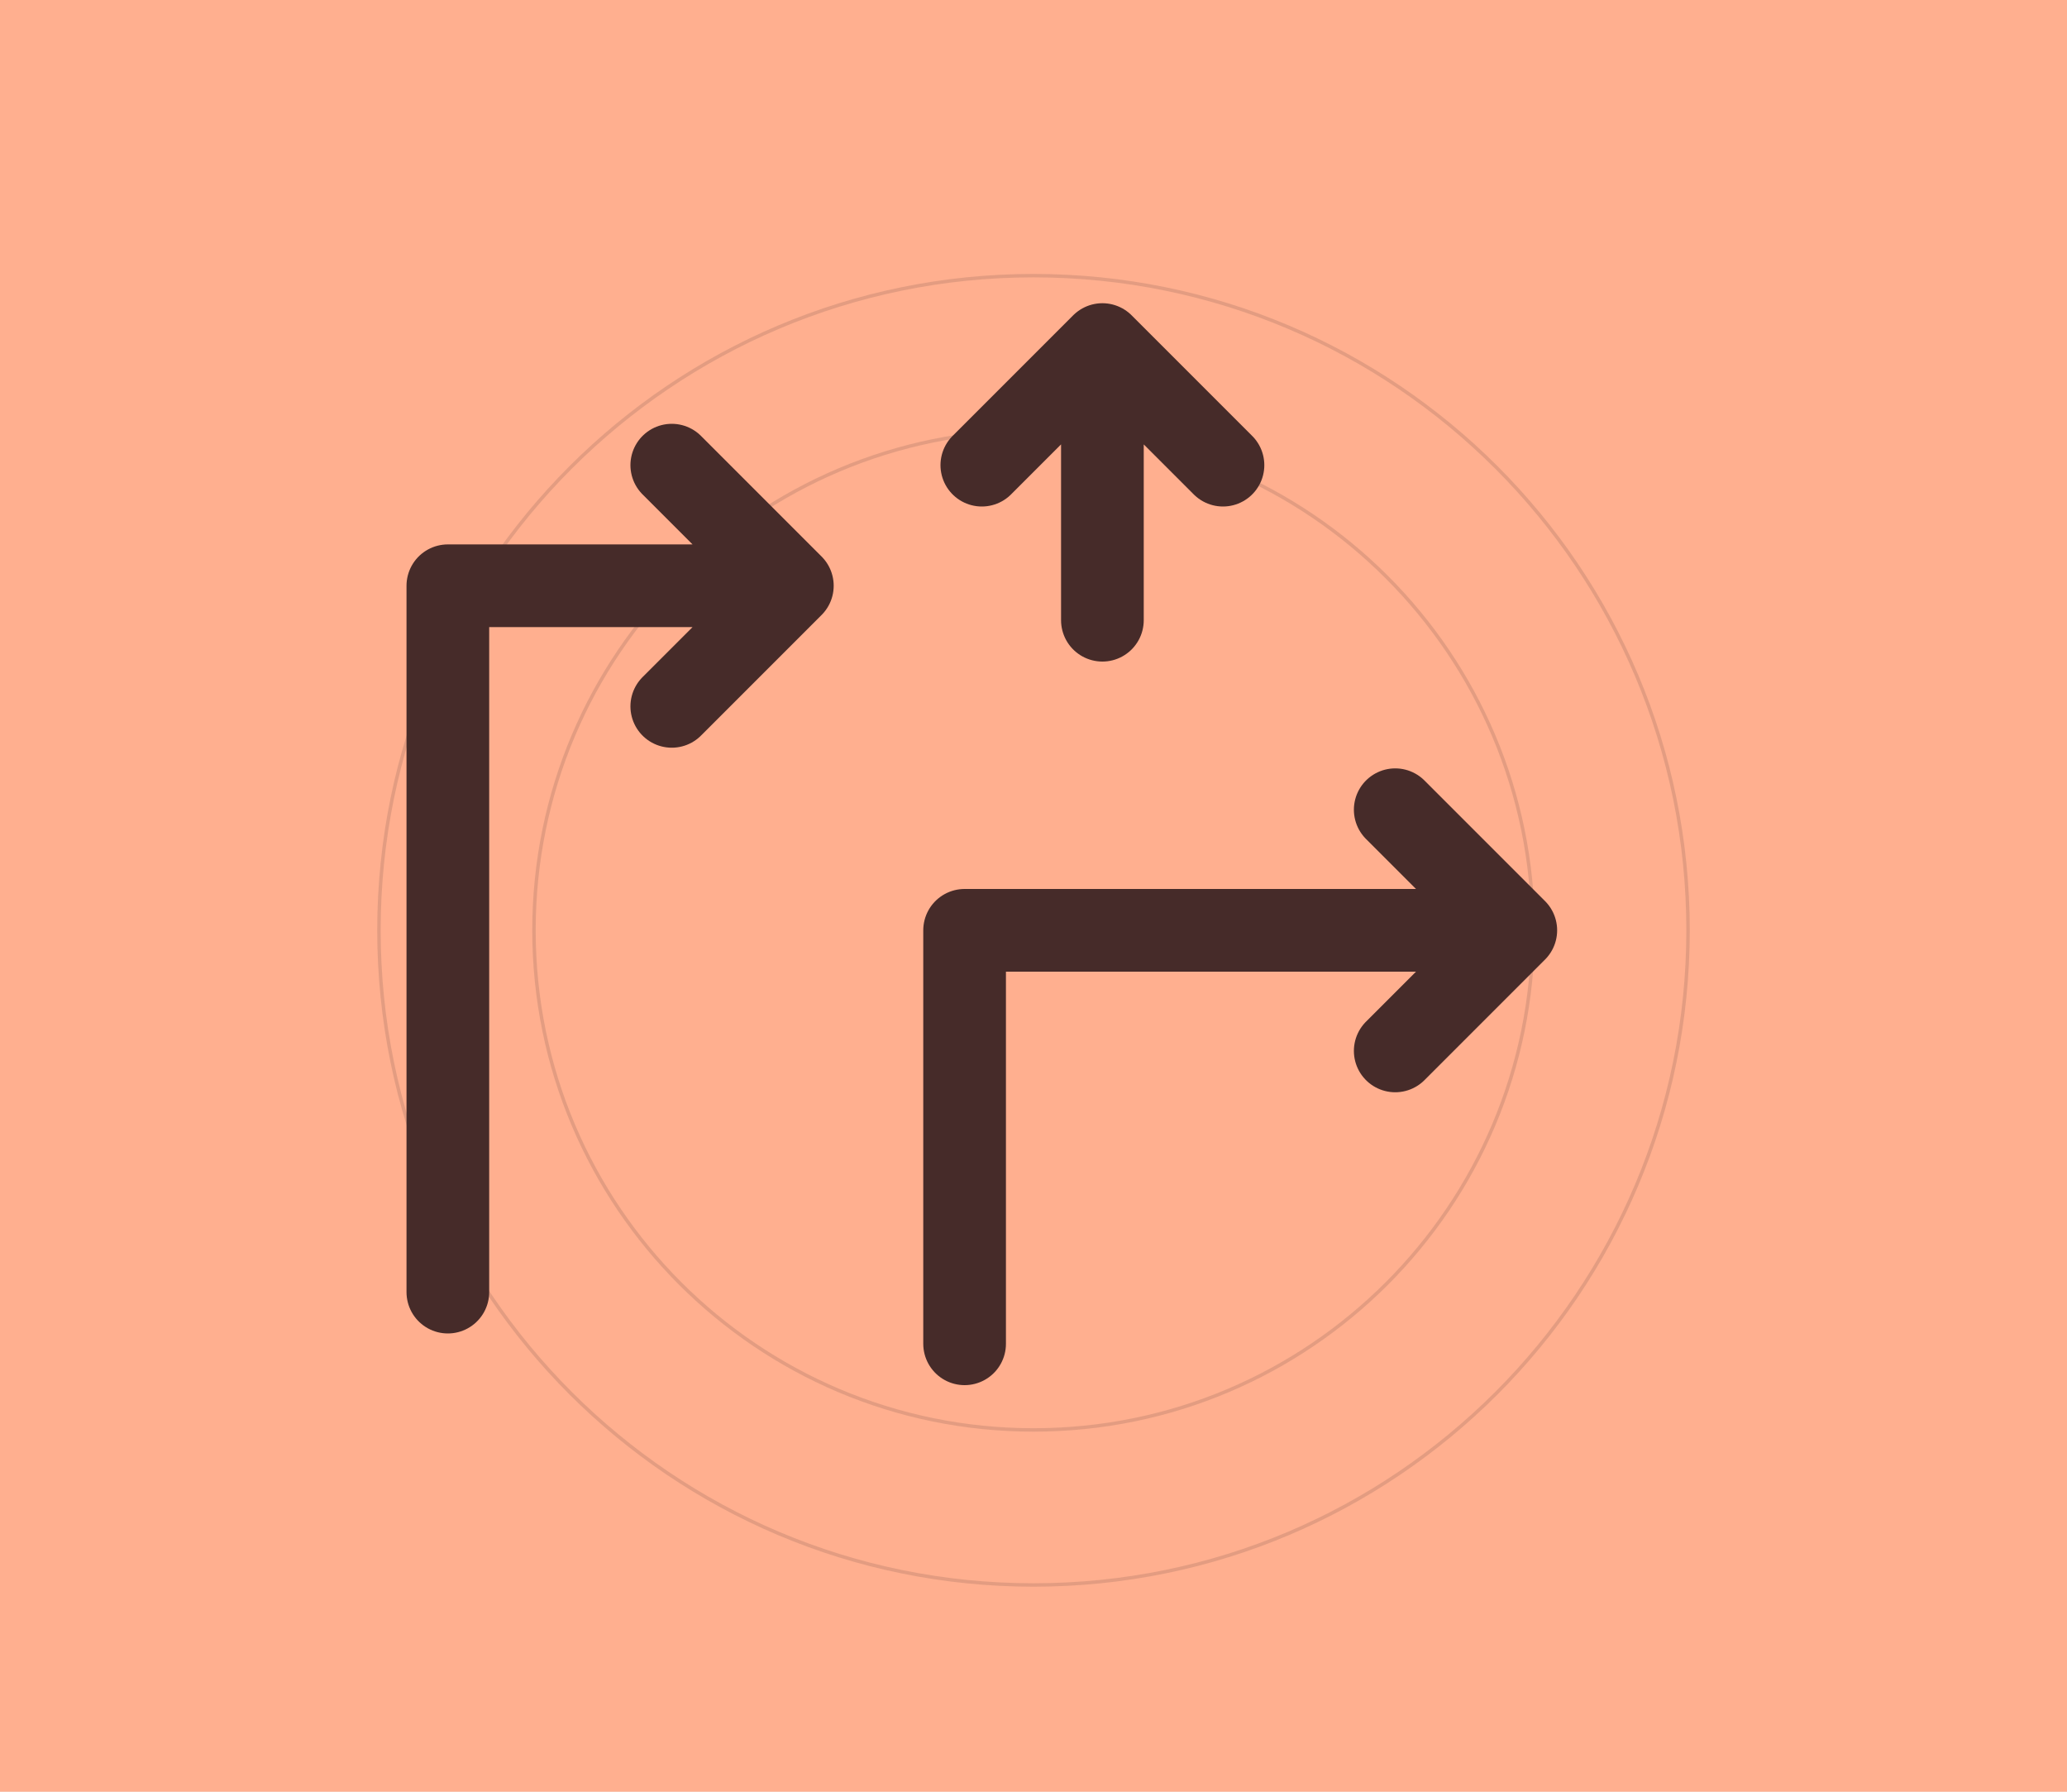
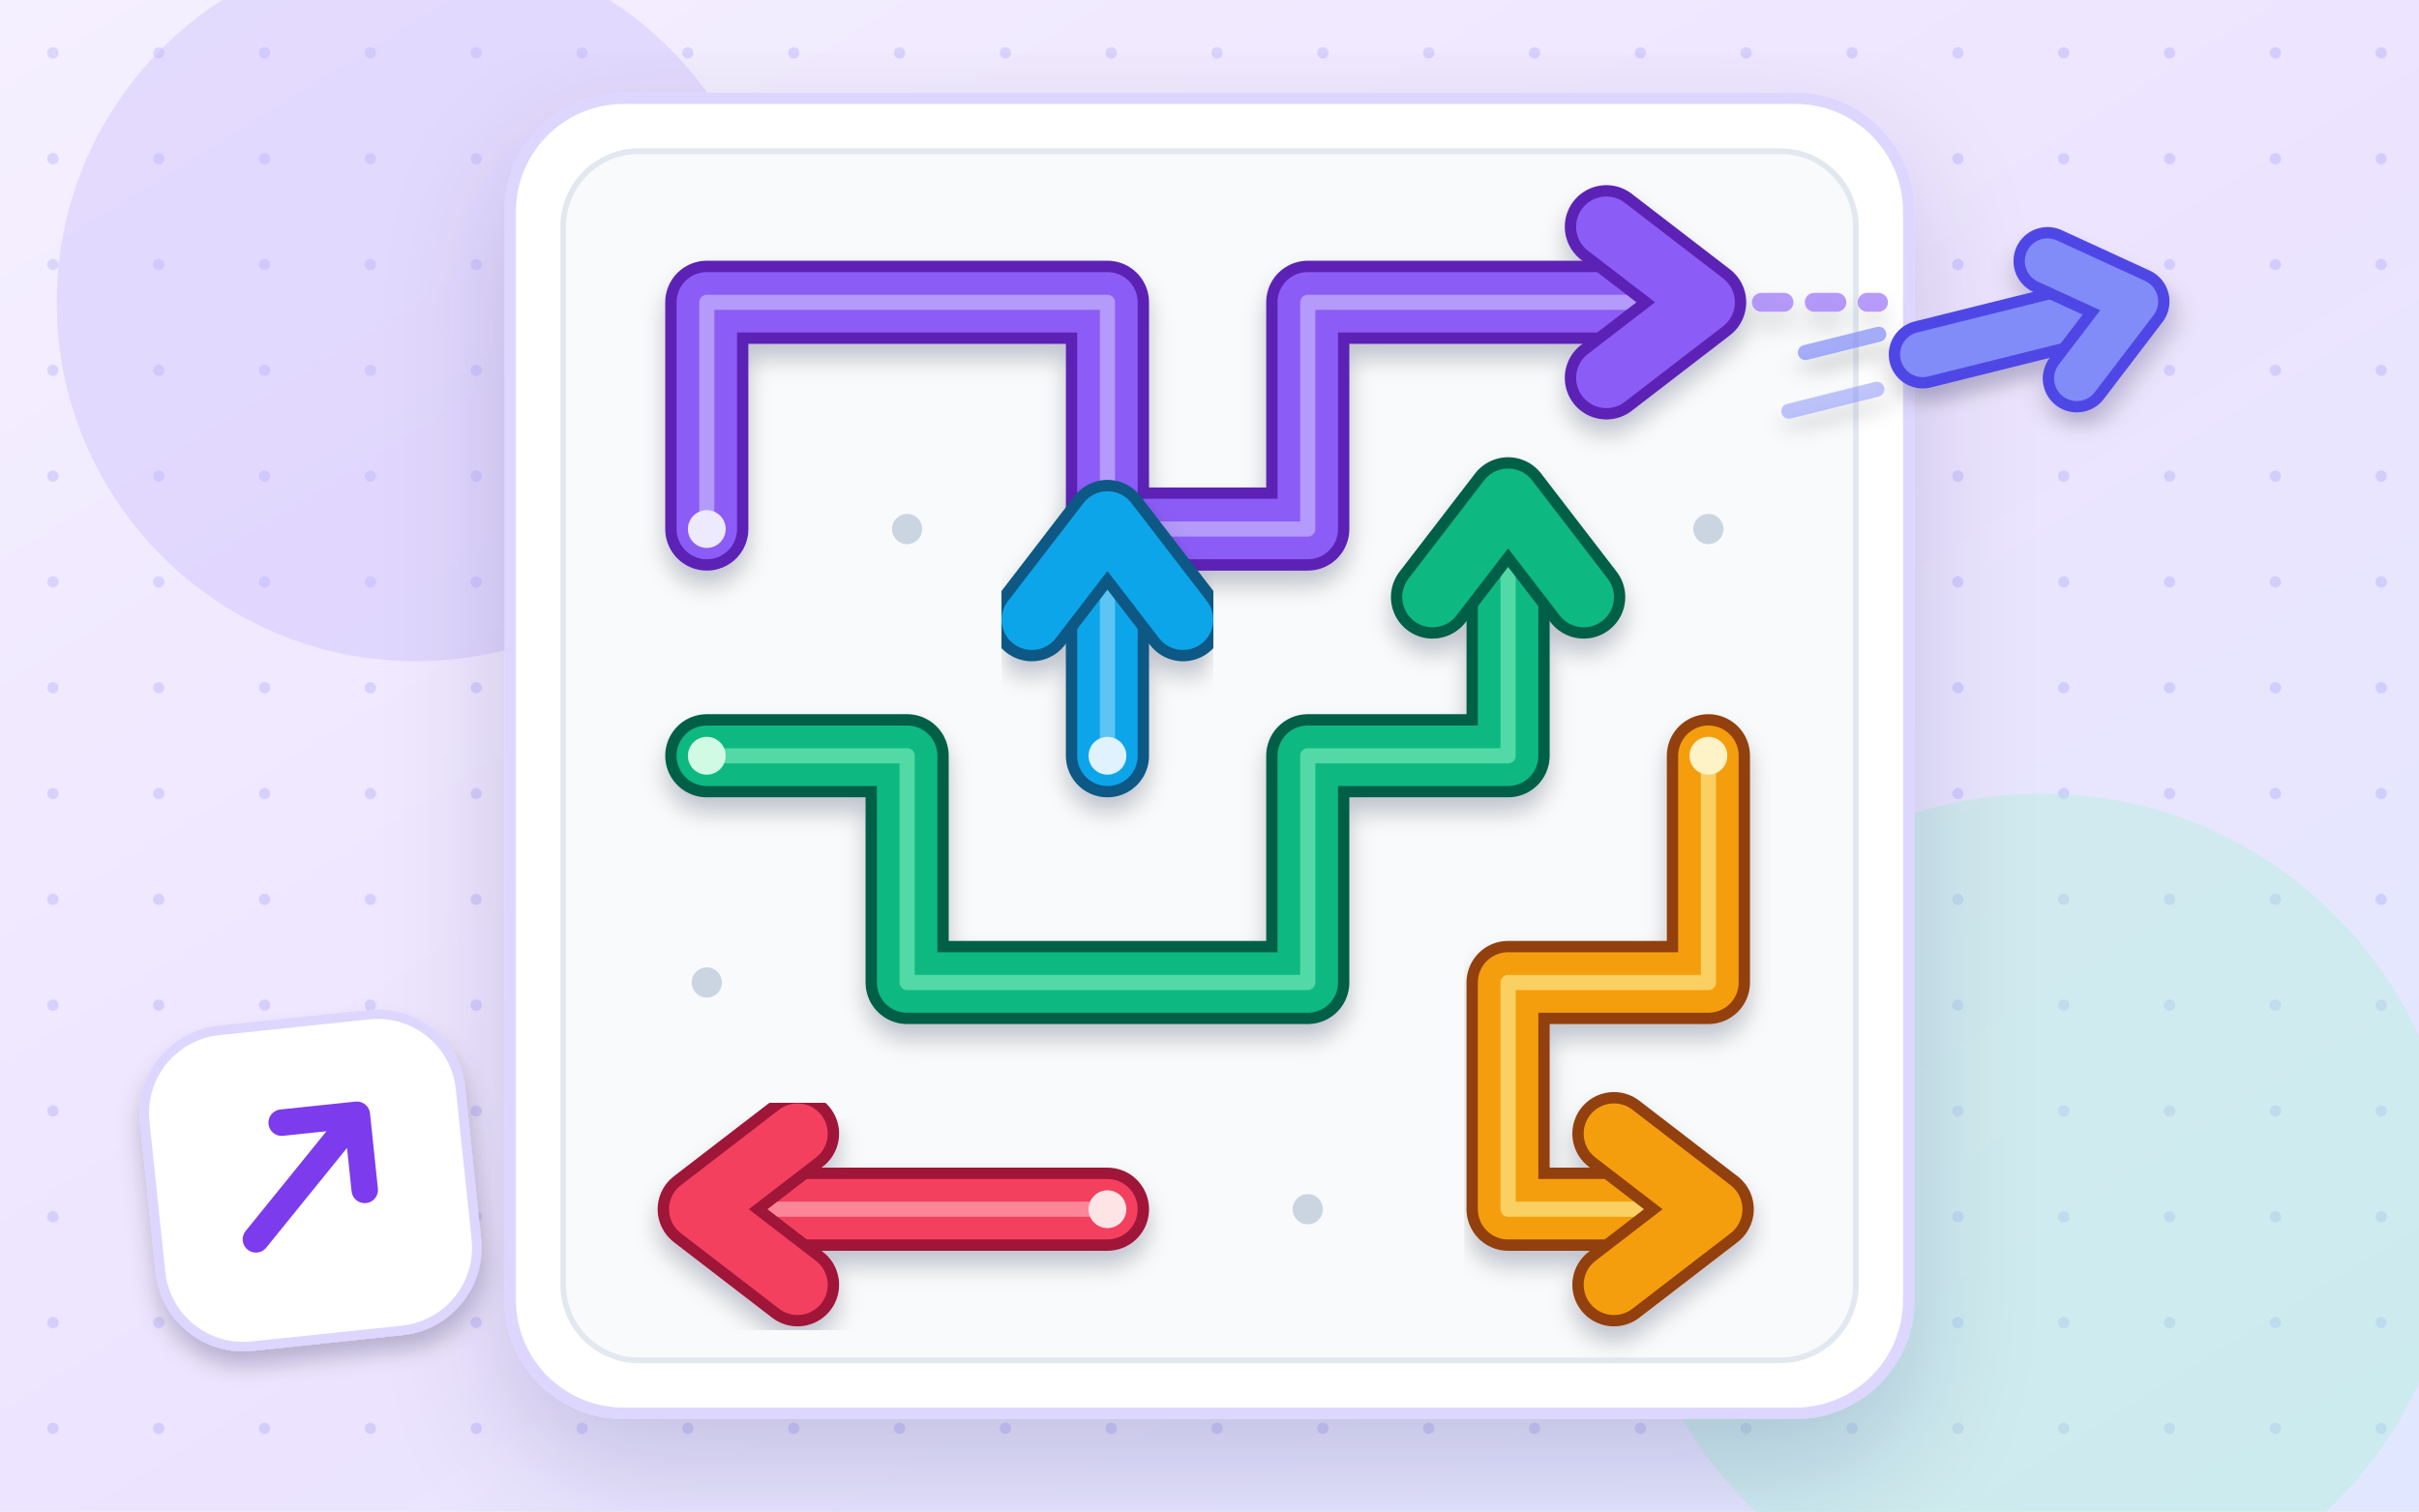
- <svg xmlns="http://www.w3.org/2000/svg" viewBox="0 0 600 520">
-   <rect width="600" height="520" fill="#ffaf8f" />
-   <circle cx="300" cy="270" r="190" fill="none" stroke="#15151b" stroke-opacity=".12" />
-   <circle cx="300" cy="270" r="145" fill="none" stroke="#15151b" stroke-opacity=".12" />
-   <g stroke="#462b29" stroke-width="24" fill="none" stroke-linecap="round" stroke-linejoin="round">
-     <path d="M130 375V170h100m-35-35 35 35-35 35" />
-     <path d="M280 390V270h160m-35-35 35 35-35 35" />
-     <path d="M320 180V100m-35 35 35-35 35 35" />
+ <svg xmlns="http://www.w3.org/2000/svg" viewBox="0 0 640 400">
+   <defs>
+     <linearGradient id="bgGrad" x1="0" y1="0" x2="1" y2="1">
+       <stop offset="0%" stop-color="#f5f0ff" />
+       <stop offset="50%" stop-color="#ede4ff" />
+       <stop offset="100%" stop-color="#e0e7ff" />
+     </linearGradient>
+     <filter id="cardShadow" x="-15%" y="-15%" width="130%" height="140%">
+       <feDropShadow dx="0" dy="14" stdDeviation="16" flood-color="#1e1b4b" flood-opacity="0.16" />
+     </filter>
+     <filter id="arrowShadow" x="-20%" y="-20%" width="140%" height="150%">
+       <feDropShadow dx="0" dy="4" stdDeviation="3" flood-color="#0f172a" flood-opacity="0.22" />
+     </filter>
+     <pattern id="bgDots" width="28" height="28" patternUnits="userSpaceOnUse">
+       <circle cx="14" cy="14" r="1.5" fill="#6366f1" opacity="0.18" />
+     </pattern>
+   </defs>
+   <rect width="640" height="400" fill="url(#bgGrad)" />
+   <rect width="640" height="400" fill="url(#bgDots)" />
+   <circle cx="110" cy="80" r="95" fill="#c4b5fd" opacity="0.35" />
+   <circle cx="540" cy="320" r="110" fill="#a7f3d0" opacity="0.35" />
+   <g transform="translate(135, 26)" filter="url(#cardShadow)">
+     <rect width="370" height="348" rx="30" fill="#ffffff" stroke="#ddd6fe" stroke-width="3" />
+     <rect x="14" y="14" width="342" height="320" rx="20" fill="#f8fafc" stroke="#e2e8f0" stroke-width="1.5" />
+     <g fill="#cbd5e1">
+       <circle cx="52" cy="54" r="4" />
+       <circle cx="105" cy="54" r="4" />
+       <circle cx="158" cy="54" r="4" />
+       <circle cx="211" cy="54" r="4" />
+       <circle cx="264" cy="54" r="4" />
+       <circle cx="317" cy="54" r="4" />
+       <circle cx="52" cy="114" r="4" />
+       <circle cx="105" cy="114" r="4" />
+       <circle cx="158" cy="114" r="4" />
+       <circle cx="211" cy="114" r="4" />
+       <circle cx="264" cy="114" r="4" />
+       <circle cx="317" cy="114" r="4" />
+       <circle cx="52" cy="174" r="4" />
+       <circle cx="105" cy="174" r="4" />
+       <circle cx="158" cy="174" r="4" />
+       <circle cx="211" cy="174" r="4" />
+       <circle cx="264" cy="174" r="4" />
+       <circle cx="317" cy="174" r="4" />
+       <circle cx="52" cy="234" r="4" />
+       <circle cx="105" cy="234" r="4" />
+       <circle cx="158" cy="234" r="4" />
+       <circle cx="211" cy="234" r="4" />
+       <circle cx="264" cy="234" r="4" />
+       <circle cx="317" cy="234" r="4" />
+       <circle cx="52" cy="294" r="4" />
+       <circle cx="105" cy="294" r="4" />
+       <circle cx="158" cy="294" r="4" />
+       <circle cx="211" cy="294" r="4" />
+       <circle cx="264" cy="294" r="4" />
+       <circle cx="317" cy="294" r="4" />
+     </g>
+     <g filter="url(#arrowShadow)" fill="none" stroke-linecap="round" stroke-linejoin="round">
+       <line x1="317" y1="54" x2="362" y2="54" stroke="#8b5cf6" stroke-width="5" stroke-dasharray="6 8" opacity="0.6" />
+       <path d="M52 114 V54 H158 V114 H211 V54 H308" stroke="#5b21b6" stroke-width="22" />
+       <path d="M52 114 V54 H158 V114 H211 V54 H308" stroke="#8b5cf6" stroke-width="16" />
+       <path d="M52 114 V54 H158 V114 H211 V54 H308" stroke="#c4b5fd" stroke-width="4" opacity="0.7" />
+       <polyline points="290,34 316,54 290,74" stroke="#5b21b6" stroke-width="22" />
+       <polyline points="290,34 316,54 290,74" stroke="#8b5cf6" stroke-width="16" />
+       <circle cx="52" cy="114" r="5" fill="#ede9fe" />
+     </g>
+     <g filter="url(#arrowShadow)" fill="none" stroke-linecap="round" stroke-linejoin="round">
+       <path d="M52 174 H105 V234 H211 V174 H264 V114" stroke="#065f46" stroke-width="22" />
+       <path d="M52 174 H105 V234 H211 V174 H264 V114" stroke="#10b981" stroke-width="16" />
+       <path d="M52 174 H105 V234 H211 V174 H264 V114" stroke="#6ee7b7" stroke-width="4" opacity="0.7" />
+       <polyline points="244,132 264,106 284,132" stroke="#065f46" stroke-width="22" />
+       <polyline points="244,132 264,106 284,132" stroke="#10b981" stroke-width="16" />
+       <circle cx="52" cy="174" r="5" fill="#d1fae5" />
+     </g>
+     <g filter="url(#arrowShadow)" fill="none" stroke-linecap="round" stroke-linejoin="round">
+       <path d="M158 294 H58" stroke="#9f1239" stroke-width="22" />
+       <path d="M158 294 H58" stroke="#f43f5e" stroke-width="16" />
+       <path d="M158 294 H58" stroke="#fda4af" stroke-width="4" opacity="0.7" />
+       <polyline points="76,274 50,294 76,314" stroke="#9f1239" stroke-width="22" />
+       <polyline points="76,274 50,294 76,314" stroke="#f43f5e" stroke-width="16" />
+       <circle cx="158" cy="294" r="5" fill="#ffe4e6" />
+     </g>
+     <g filter="url(#arrowShadow)" fill="none" stroke-linecap="round" stroke-linejoin="round">
+       <path d="M317 174 V234 H264 V294 H310" stroke="#92400e" stroke-width="22" />
+       <path d="M317 174 V234 H264 V294 H310" stroke="#f59e0b" stroke-width="16" />
+       <path d="M317 174 V234 H264 V294 H310" stroke="#fde68a" stroke-width="4" opacity="0.7" />
+       <polyline points="292,274 318,294 292,314" stroke="#92400e" stroke-width="22" />
+       <polyline points="292,274 318,294 292,314" stroke="#f59e0b" stroke-width="16" />
+       <circle cx="317" cy="174" r="5" fill="#fef3c7" />
+     </g>
+     <g filter="url(#arrowShadow)" fill="none" stroke-linecap="round" stroke-linejoin="round">
+       <path d="M158 174 V120" stroke="#075985" stroke-width="22" />
+       <path d="M158 174 V120" stroke="#0ea5e9" stroke-width="16" />
+       <path d="M158 174 V120" stroke="#7dd3fc" stroke-width="4" opacity="0.7" />
+       <polyline points="138,138 158,112 178,138" stroke="#075985" stroke-width="22" />
+       <polyline points="138,138 158,112 178,138" stroke="#0ea5e9" stroke-width="16" />
+       <circle cx="158" cy="174" r="5" fill="#e0f2fe" />
+     </g>
+   </g>
+   <g transform="translate(532, 88) rotate(-14)" filter="url(#arrowShadow)" fill="none" stroke-linecap="round" stroke-linejoin="round">
+     <path d="M-24 0 H28" stroke="#4f46e5" stroke-width="18" />
+     <path d="M-24 0 H28" stroke="#818cf8" stroke-width="12" />
+     <polyline points="14,-16 34,0 14,16" stroke="#4f46e5" stroke-width="18" />
+     <polyline points="14,-16 34,0 14,16" stroke="#818cf8" stroke-width="12" />
+     <line x1="-54" y1="-8" x2="-34" y2="-8" stroke="#818cf8" stroke-width="4" opacity="0.7" />
+     <line x1="-62" y1="6" x2="-38" y2="6" stroke="#818cf8" stroke-width="4" opacity="0.5" />
+   </g>
+   <g transform="translate(36, 275) rotate(-6)" filter="url(#arrowShadow)">
+     <rect width="84" height="84" rx="22" fill="#ffffff" stroke="#ddd6fe" stroke-width="2.5" />
+     <path d="M26 56 L56 26 M36 26 H56 V46" fill="none" stroke="#7c3aed" stroke-width="7" stroke-linecap="round" stroke-linejoin="round" />
  </g>
</svg>
